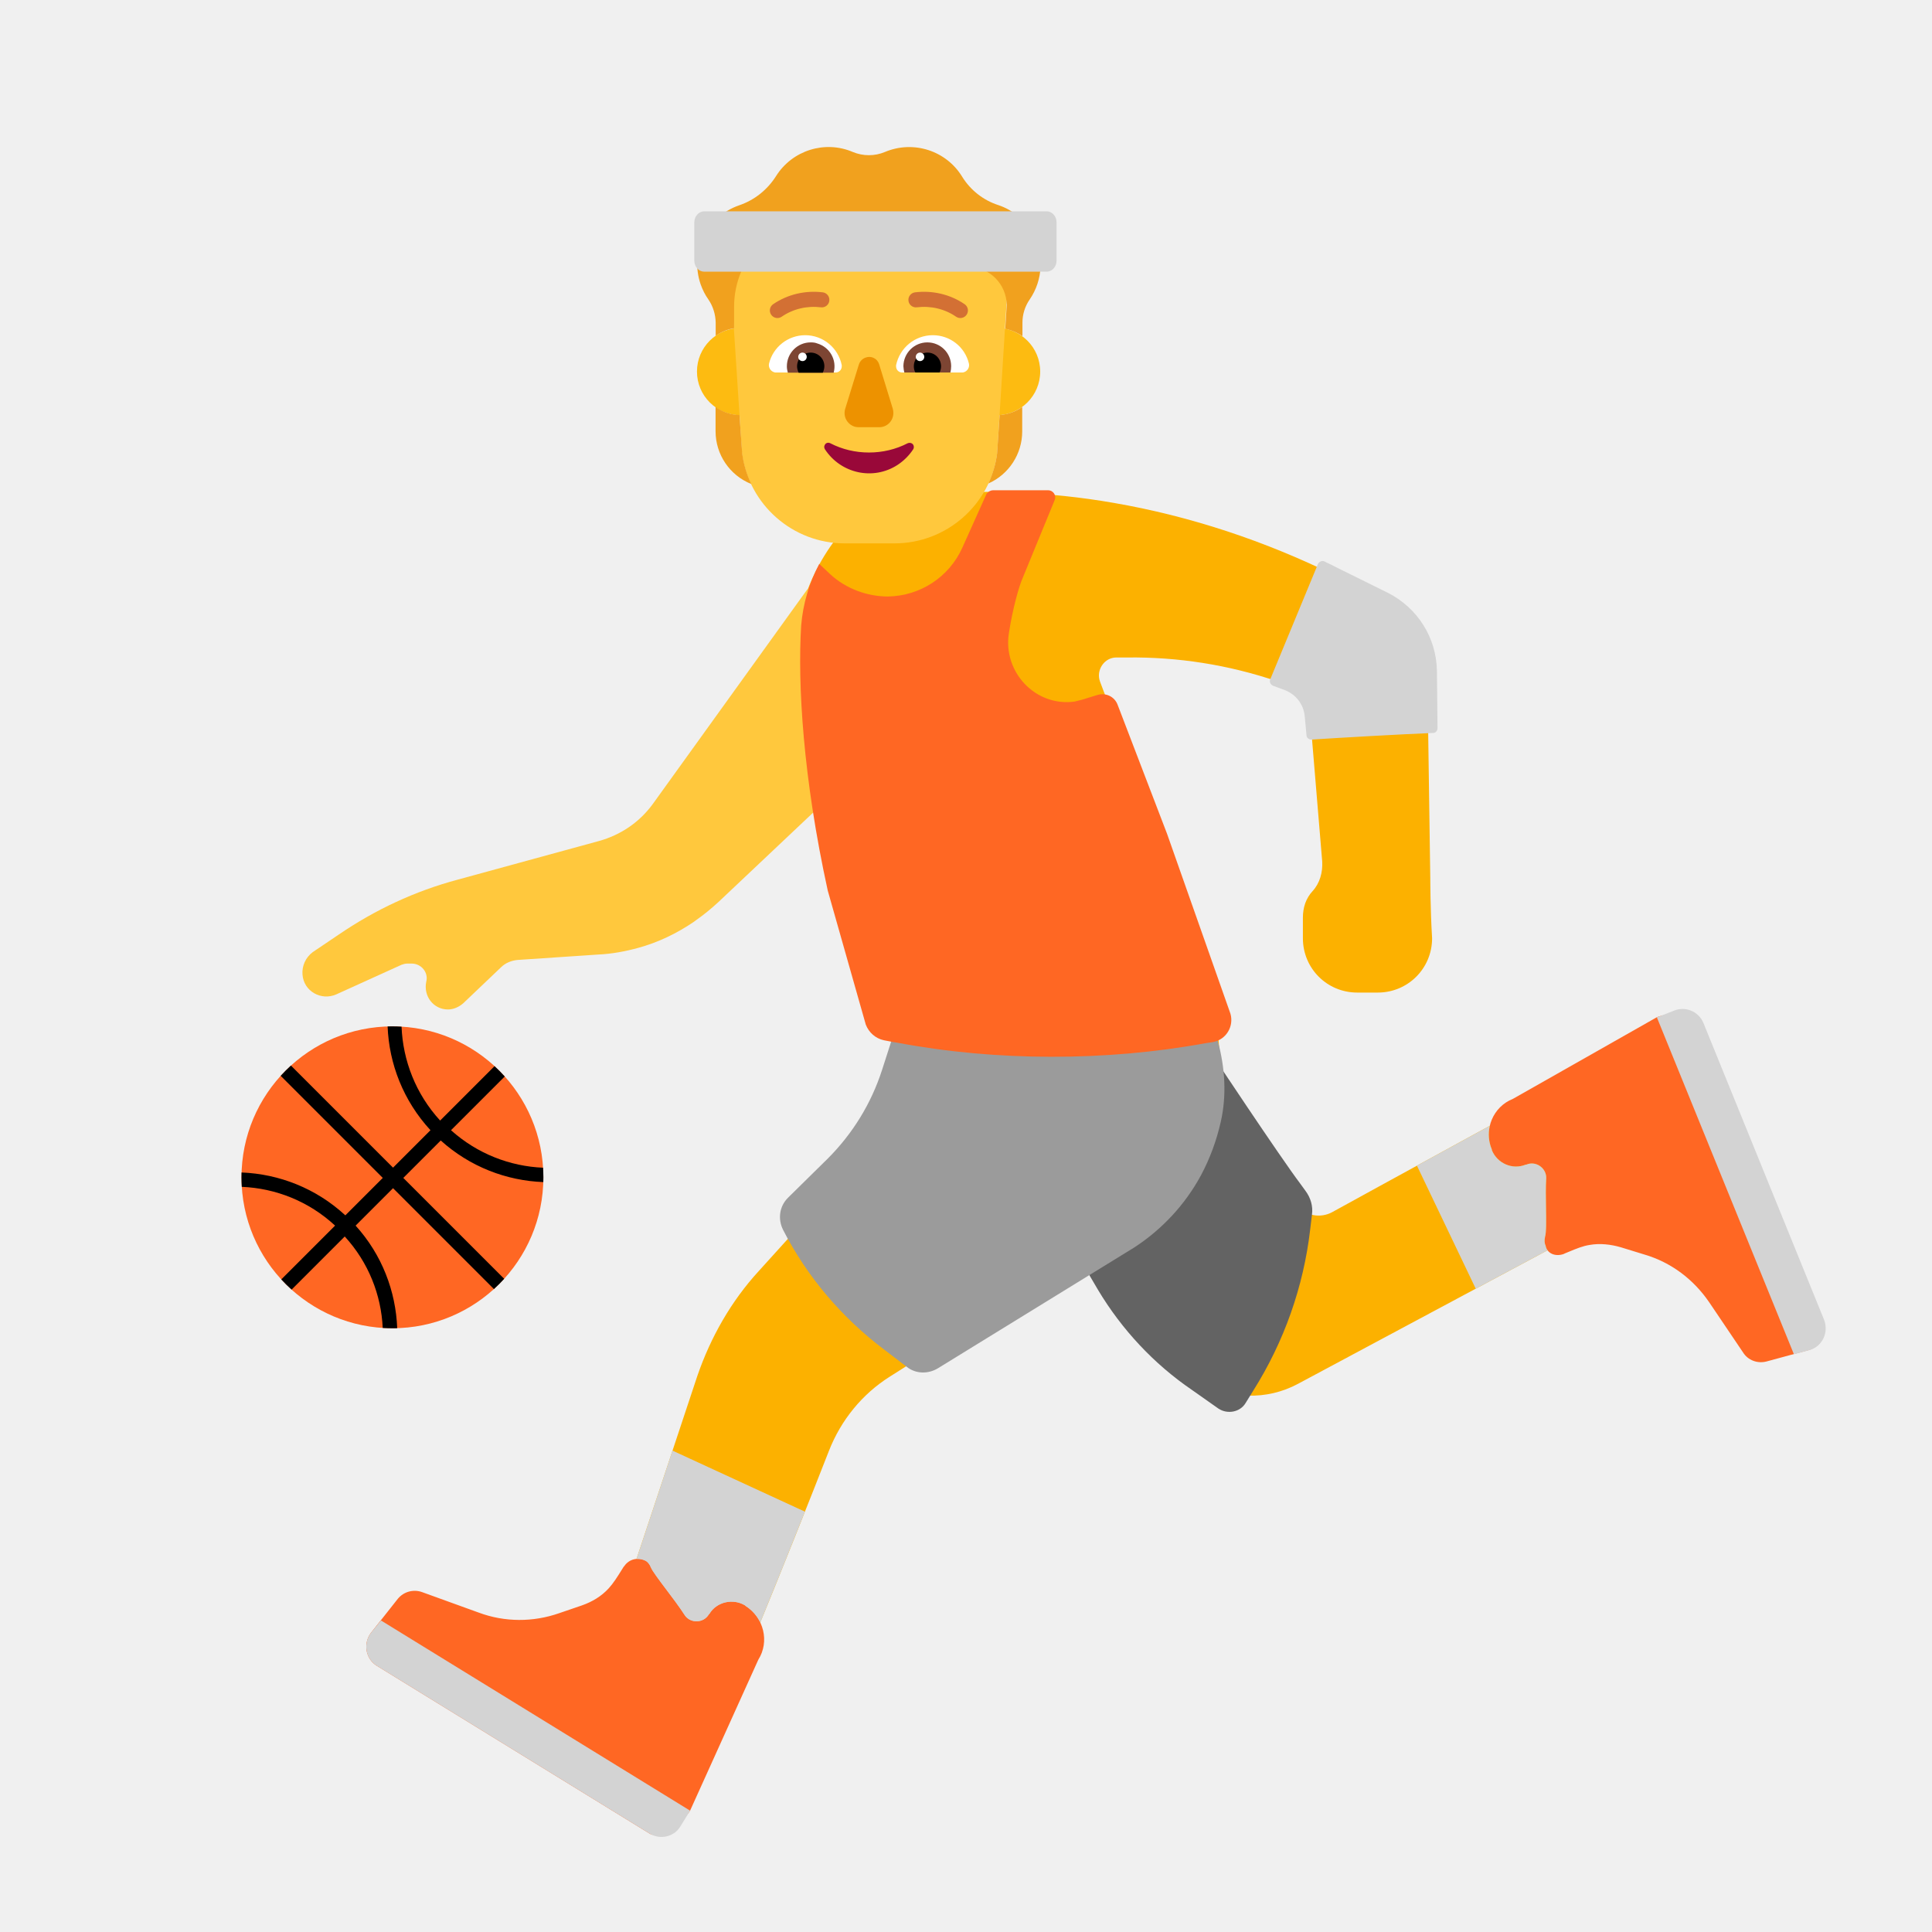
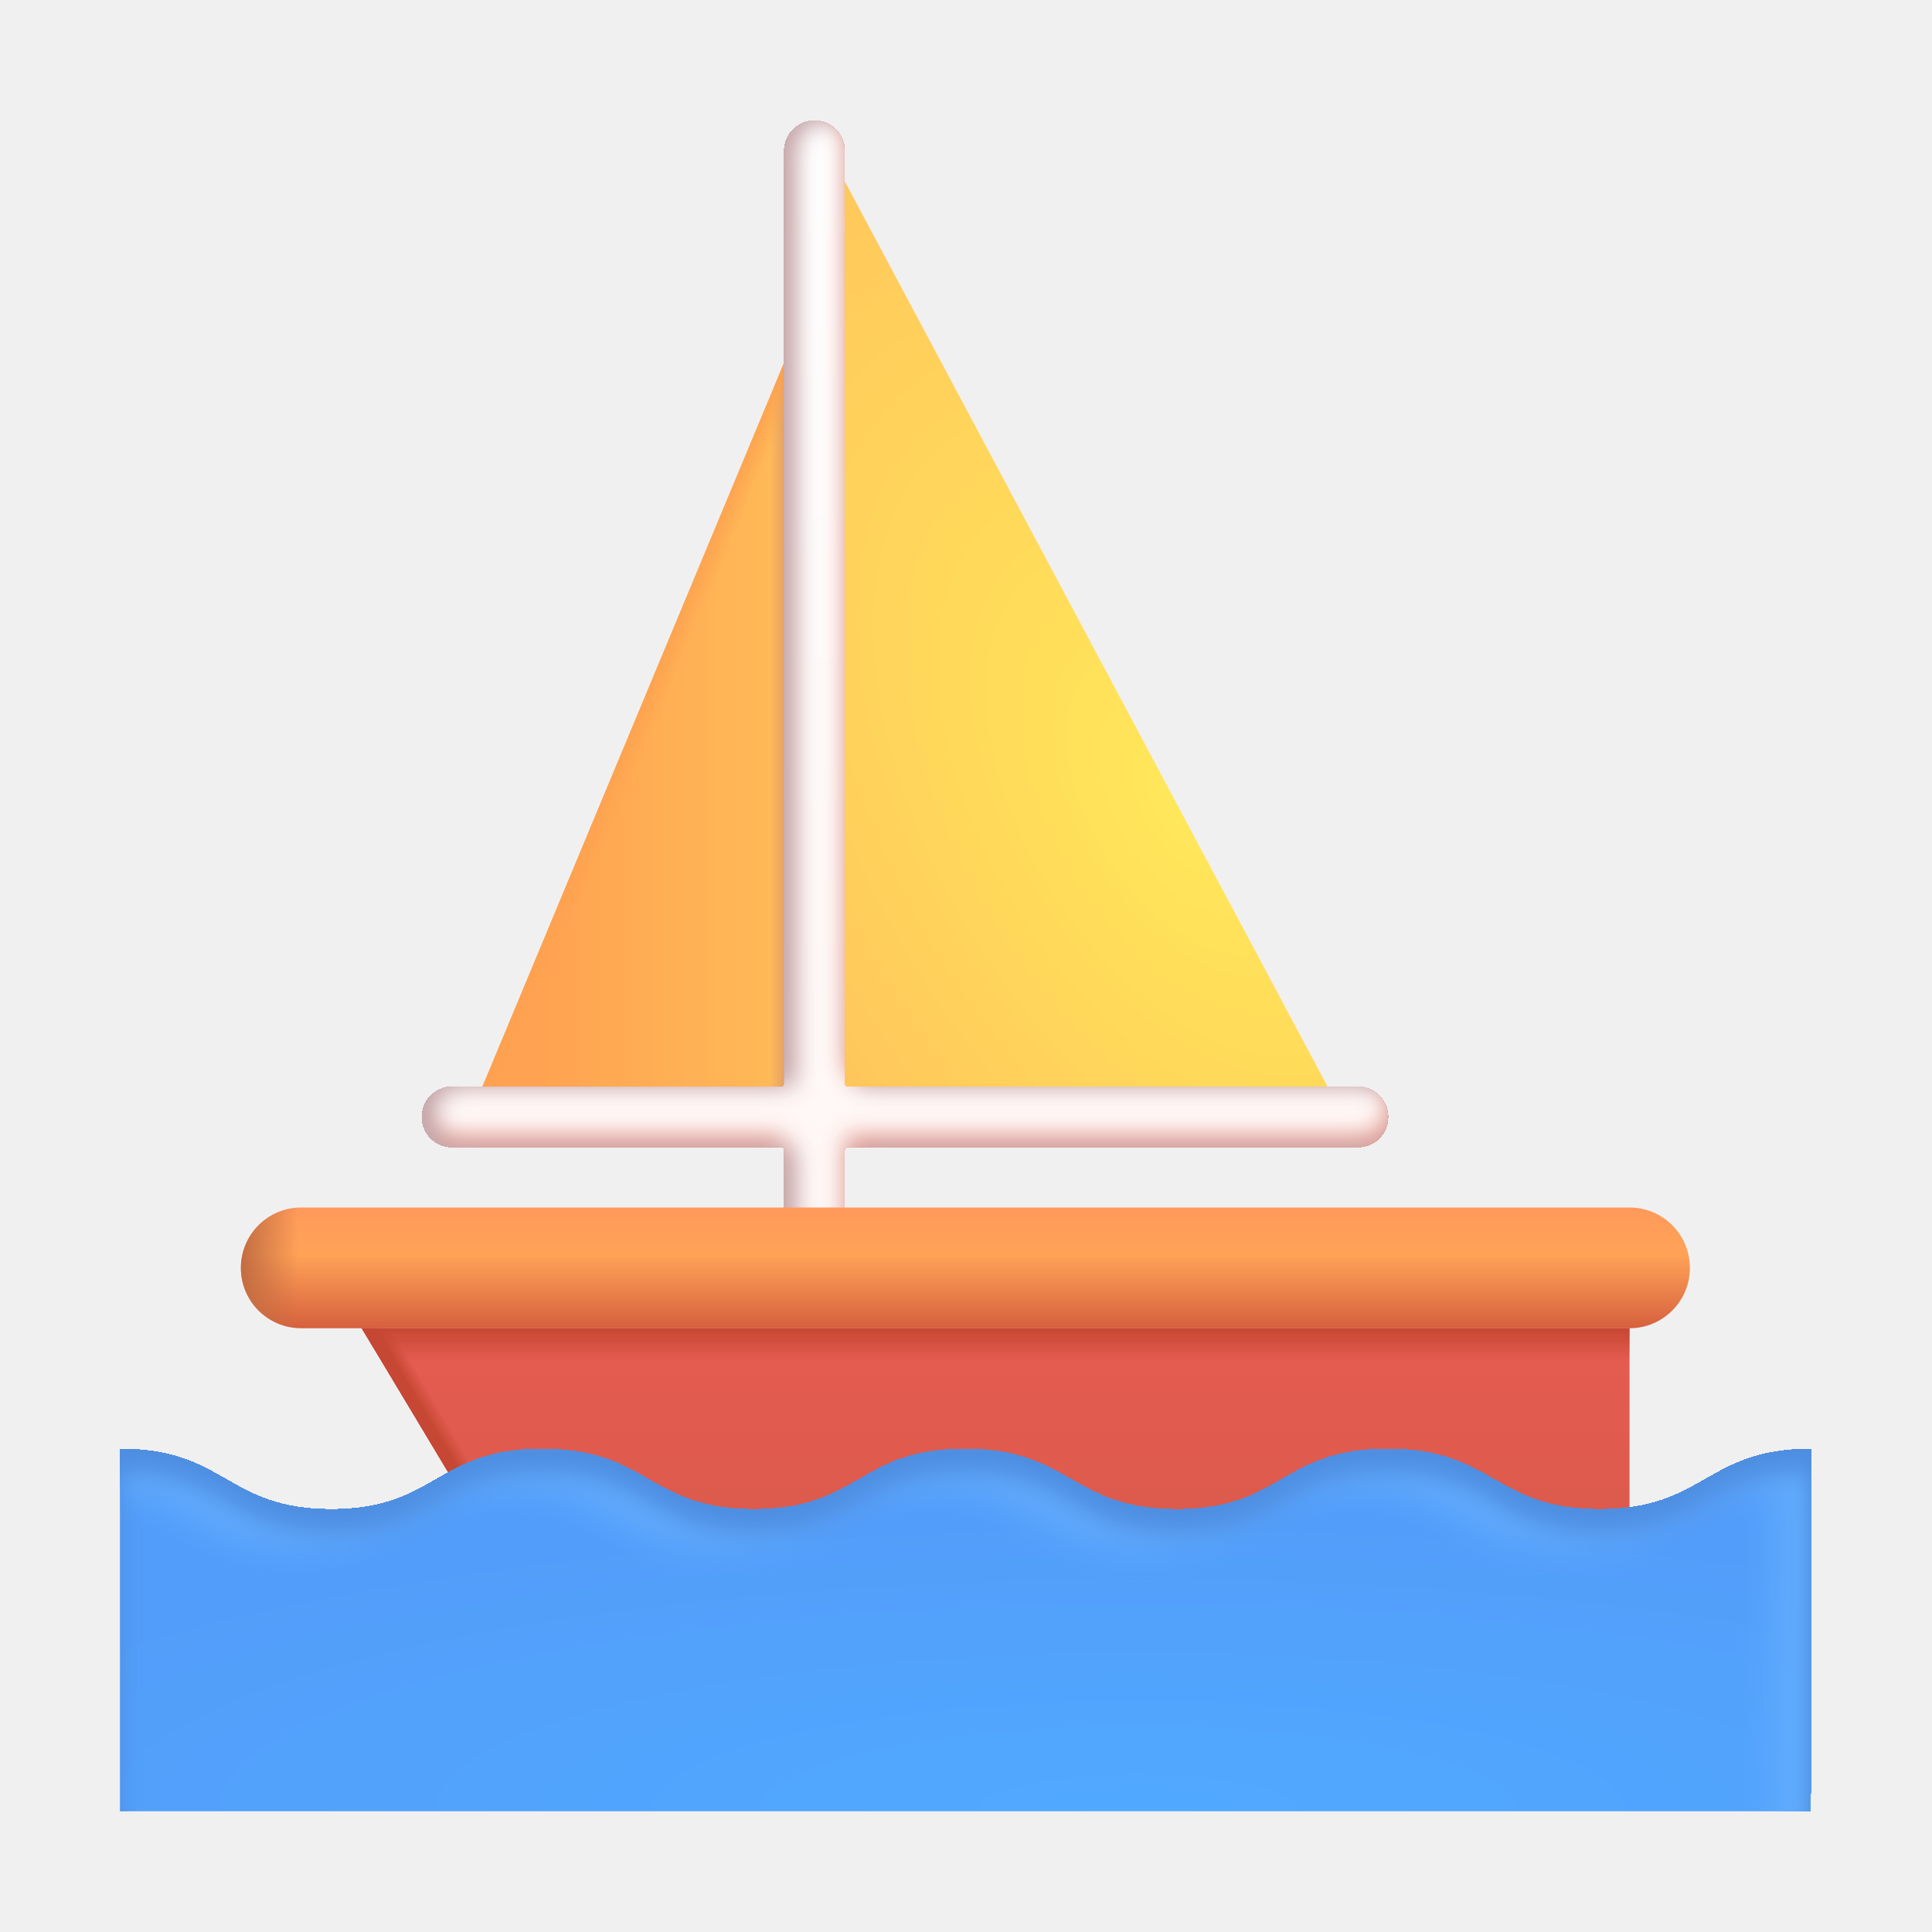
<svg xmlns="http://www.w3.org/2000/svg" width="32" height="32" viewBox="0 0 32 32" fill="none">
-   <path d="M23.69 14.55L23.64 11.08C23.63 10.59 23.35 10.14 22.91 9.93L22.11 9.53C20.95 8.96 19.72 8.55 18.45 8.33C17.36 8.14 16.25 8.1 15.16 8.2C14.64 8.25 14.17 8.51 13.85 8.92C13.29 9.65 13.06 10.57 13.2 11.47L13.31 12.17C13.46 13.16 13.72 14.14 14.08 15.07L14.84 17.04L17.67 18L20.17 17.04L19.58 14.89L18.22 11.29C18.15 11.1 18.29 10.89 18.49 10.89H18.67C19.51 10.88 20.34 11.01 21.14 11.28L21.39 11.37C21.56 11.43 21.67 11.58 21.69 11.75L21.9 14.27C21.91 14.45 21.86 14.63 21.74 14.76C21.63 14.88 21.58 15.03 21.58 15.2V15.54C21.58 16.04 21.98 16.44 22.48 16.44H22.82C23.32 16.44 23.72 16.04 23.72 15.54C23.69 15.05 23.69 14.55 23.69 14.55Z" fill="#FCB100" />
-   <path d="M11.4 29.58C10.92 30.35 10.24 29.82 10.24 29.82L6.3 27.39C6.18 27.32 6.15 27.16 6.23 27.05C6.36 26.87 6.55 26.76 6.77 26.74H6.81C7.2 26.7 7.59 26.72 7.97 26.79L9.1 27C9.4 27.06 9.7 26.98 9.93 26.79C10.19 26.57 10.39 26.28 10.5 25.95L11.55 22.79C11.77 22.15 12.11 21.55 12.57 21.05L14.27 19.17C14.69 18.7 14.91 18.08 14.86 17.45L14.83 17.05L15.75 17.2C16.75 17.36 17.75 17.37 18.75 17.24L20.17 17.05L20.22 17.72C20.237 17.965 20.218 18.214 20.164 18.456L21.49 19.97C21.63 20.14 21.87 20.18 22.06 20.08C22.06 20.08 26.93 17.4 27.25 17.27C28.07 16.94 28.3 17.75 28.3 17.75L29.97 21.95C30.02 22.07 29.95 22.22 29.84 22.26C29.64 22.33 29.42 22.3 29.24 22.19L29.2 22.17C28.87 21.97 28.58 21.73 28.32 21.45L27.56 20.62C27.36 20.4 27.07 20.28 26.78 20.3C26.53 20.32 26.28 20.38 26.05 20.5C26.04 20.5 26.04 20.49 26.04 20.49L21.5 22.92C20.98 23.2 20.35 23.18 19.85 22.87C19.38 22.59 18.98 22.21 18.67 21.76L17.97 20.76L17.98 20.748L14.74 22.8C14.28 23.09 13.93 23.52 13.73 24.03C13.12 25.59 11.76 28.99 11.4 29.58Z" fill="#FCB100" />
-   <path d="M17.9 20.86C17.9 20.88 18.03 21.1 18.19 21.37C18.58 22.02 19.11 22.59 19.74 23.02L20.18 23.33C20.33 23.43 20.54 23.39 20.63 23.24L20.76 23.03C21.27 22.22 21.59 21.31 21.7 20.37L21.73 20.12C21.75 19.98 21.71 19.84 21.62 19.72L21.54 19.61C21.2 19.16 20.04 17.41 20.04 17.41L17.9 20.86Z" fill="#636363" />
-   <path d="M13.38 9.75L13.69 13.25L11.9 14.94C11.78 15.05 11.66 15.15 11.53 15.24L11.49 15.27C11.21 15.46 10.9 15.61 10.57 15.7C10.35 15.76 10.13 15.8 9.91 15.81L8.57 15.9C8.47 15.91 8.37 15.95 8.3 16.02L7.67 16.62C7.6 16.68 7.51 16.72 7.42 16.72C7.18 16.72 7.01 16.5 7.06 16.26C7.1 16.11 6.98 15.96 6.82 15.96H6.74C6.71 15.96 6.68 15.97 6.65 15.98L5.57 16.47C5.32 16.58 5.03 16.42 5.01 16.14C5 16 5.06 15.86 5.18 15.77L5.61 15.48C6.21 15.07 6.87 14.76 7.58 14.57L9.92 13.93C10.28 13.83 10.59 13.62 10.81 13.32L13.38 9.75Z" fill="#FFC83D" />
-   <path d="M14.92 17.06L16.18 17.28C17.06 17.44 17.96 17.43 18.84 17.28L19.97 17.08C20.07 17.06 20.16 17.14 20.17 17.24C20.29 17.68 20.32 18.14 20.22 18.58C20.15 18.89 20.04 19.19 19.89 19.47C19.63 19.95 19.25 20.36 18.79 20.66L15.54 22.66C15.38 22.76 15.17 22.76 15.02 22.64L14.64 22.35C13.94 21.82 13.37 21.15 12.97 20.37C12.88 20.19 12.91 19.98 13.05 19.84L13.71 19.19C14.12 18.78 14.43 18.28 14.61 17.72L14.8 17.13C14.82 17.08 14.87 17.05 14.92 17.06Z" fill="#9B9B9B" />
-   <path d="M6.5 22C7.881 22 9 20.881 9 19.5C9 18.119 7.881 17 6.5 17C5.119 17 4 18.119 4 19.5C4 20.881 5.119 22 6.5 22Z" fill="#FF6723" />
-   <path d="M8.999 19.579C9 19.553 9 19.526 9 19.5C9 19.447 8.998 19.393 8.995 19.341C8.448 19.318 7.906 19.111 7.47 18.72L8.36 17.83C8.307 17.77 8.25 17.713 8.191 17.659L7.29 18.56C6.885 18.118 6.673 17.564 6.651 17.005C6.601 17.002 6.551 17 6.5 17C6.473 17 6.447 17 6.42 17.001C6.444 17.621 6.681 18.233 7.13 18.72L6.51 19.34L4.819 17.649C4.76 17.703 4.703 17.76 4.649 17.819L6.34 19.51L5.72 20.13C5.234 19.681 4.621 19.444 4.001 19.42C4 19.447 4 19.473 4 19.5C4 19.553 4.002 19.606 4.005 19.658C4.563 19.681 5.113 19.895 5.55 20.3L4.659 21.191C4.713 21.25 4.77 21.306 4.83 21.36L5.71 20.48C6.105 20.911 6.314 21.45 6.339 21.995C6.392 21.998 6.446 22 6.5 22C6.526 22 6.553 22 6.579 21.999C6.556 21.388 6.327 20.782 5.89 20.3L6.51 19.68L8.181 21.351C8.24 21.297 8.297 21.24 8.351 21.181L6.68 19.51L7.3 18.89C7.783 19.326 8.388 19.556 8.999 19.579Z" fill="black" />
-   <path d="M12.06 28.13C12.46 27.18 12.93 26.02 13.32 25.04L11.14 24.04L10.51 25.95C10.43 26.19 10.31 26.4 10.14 26.59C10.66 26.99 11.49 27.67 12.06 28.13Z" fill="#D3D3D3" />
-   <path d="M14.714 17.244C14.687 17.239 14.662 17.234 14.64 17.23C14.5 17.2 14.39 17.1 14.34 16.97L13.71 14.75C13.3 12.88 13.21 11.33 13.27 10.36C13.3 10 13.4 9.66 13.57 9.34L13.75 9.51C14.01 9.75 14.36 9.88 14.71 9.88C15.24 9.87 15.72 9.56 15.94 9.07L16.34 8.18C16.37 8.14 16.41 8.12 16.45 8.12H17.36C17.44 8.12 17.5 8.2 17.47 8.28L16.94 9.57C16.88 9.7 16.77 10.09 16.71 10.49C16.61 11.13 17.15 11.71 17.8 11.62L17.92 11.59L18.18 11.51C18.32 11.47 18.46 11.54 18.51 11.67L19.33 13.81L20.38 16.79C20.44 17 20.31 17.22 20.09 17.26L19.96 17.28C18.32 17.58 16.5 17.58 14.86 17.27C14.81 17.264 14.76 17.253 14.714 17.244Z" fill="#FF6723" />
-   <path d="M25.9 20.77L25.92 20.76L25.976 20.737C26.115 20.679 26.215 20.638 26.33 20.62C26.5 20.59 26.68 20.61 26.85 20.66L27.24 20.78C27.68 20.91 28.05 21.19 28.31 21.57L28.87 22.4C28.95 22.53 29.11 22.59 29.26 22.55L29.96 22.36C30.17 22.3 30.28 22.07 30.2 21.86L28.2 16.94C28.12 16.75 27.63 16.77 27.44 16.85L25.06 18.2C24.73 18.33 24.57 18.71 24.71 19.04V19.05C24.8 19.27 25.05 19.38 25.27 19.29H25.28C25.44 19.22 25.62 19.35 25.61 19.52C25.601 19.664 25.604 19.841 25.606 20.007C25.61 20.222 25.613 20.417 25.59 20.49C25.58 20.54 25.58 20.59 25.6 20.63C25.62 20.76 25.76 20.82 25.9 20.77Z" fill="#FF6723" />
-   <path d="M10.34 25.94L10.33 25.95L10.307 25.987C10.22 26.126 10.163 26.218 10.08 26.31C9.96 26.44 9.81 26.53 9.64 26.59L9.26 26.72C8.83 26.87 8.36 26.87 7.93 26.71L6.99 26.37C6.85 26.32 6.69 26.36 6.59 26.48L6.14 27.05C6.01 27.23 6.06 27.48 6.24 27.59L10.76 30.37C10.94 30.48 11.32 30.17 11.43 29.99L12.56 27.49C12.75 27.19 12.65 26.79 12.35 26.6L12.34 26.59C12.14 26.47 11.87 26.53 11.75 26.73L11.74 26.74C11.65 26.89 11.43 26.89 11.34 26.75C11.256 26.619 11.139 26.464 11.033 26.324C10.913 26.164 10.807 26.024 10.78 25.96C10.76 25.91 10.73 25.87 10.69 25.85C10.57 25.79 10.42 25.82 10.34 25.94Z" fill="#FF6723" />
-   <path d="M12.991 6.154C12.991 6.554 12.667 6.877 12.268 6.877C11.868 6.877 11.544 6.554 11.544 6.154C11.544 5.754 11.868 5.431 12.268 5.431C12.667 5.431 12.991 5.754 12.991 6.154ZM17.229 6.154C17.229 6.554 16.905 6.877 16.506 6.877C16.106 6.877 15.783 6.554 15.783 6.154C15.783 5.754 16.106 5.431 16.506 5.431C16.905 5.431 17.229 5.754 17.229 6.154Z" fill="#FDBB11" />
-   <path d="M14.886 2.963H13.913C12.822 2.963 12.002 3.875 12.127 5.005L12.29 7.512C12.406 8.363 13.132 9 13.99 9H14.816C15.674 9 16.404 8.363 16.516 7.512L16.673 5.005C16.804 4.019 16.112 3.11 15.123 2.979C15.046 2.966 14.966 2.963 14.886 2.963Z" fill="#FFC83D" />
-   <path d="M14.393 7.495C14.169 7.495 13.951 7.444 13.753 7.342C13.718 7.323 13.676 7.335 13.66 7.371C13.647 7.393 13.65 7.419 13.663 7.441C13.926 7.844 14.463 7.963 14.867 7.7C14.969 7.633 15.059 7.543 15.126 7.441C15.145 7.409 15.136 7.364 15.104 7.345C15.081 7.332 15.056 7.332 15.033 7.342C14.835 7.444 14.617 7.495 14.393 7.495Z" fill="#990839" />
-   <path d="M14.227 6.033L13.999 6.772C13.961 6.897 14.031 7.028 14.156 7.067C14.179 7.073 14.201 7.076 14.224 7.076H14.563C14.694 7.076 14.797 6.971 14.797 6.839C14.797 6.817 14.793 6.791 14.787 6.769L14.56 6.029C14.531 5.94 14.432 5.889 14.342 5.921C14.284 5.94 14.246 5.981 14.227 6.033Z" fill="#ED9200" />
-   <path d="M12.738 6.02C12.806 5.744 13.055 5.552 13.337 5.552C13.631 5.552 13.884 5.76 13.942 6.049V6.068C13.942 6.125 13.897 6.17 13.839 6.17H12.857C12.847 6.17 12.838 6.17 12.828 6.167C12.764 6.151 12.722 6.084 12.738 6.02Z" fill="white" />
-   <path d="M16.048 6.02C15.981 5.744 15.735 5.552 15.45 5.552C15.155 5.552 14.902 5.76 14.842 6.049V6.068C14.842 6.125 14.886 6.17 14.944 6.17H15.93C15.94 6.17 15.949 6.17 15.959 6.167C16.023 6.151 16.064 6.084 16.048 6.02Z" fill="white" />
-   <path d="M13.033 6.068C13.033 5.847 13.209 5.671 13.427 5.671C13.465 5.671 13.5 5.674 13.532 5.687C13.744 5.748 13.865 5.962 13.808 6.173H13.049C13.039 6.138 13.033 6.103 13.033 6.068Z" fill="#7D4533" />
-   <path d="M15.754 6.065C15.754 5.847 15.578 5.671 15.36 5.671C15.142 5.671 14.966 5.847 14.963 6.065C14.966 6.1 14.969 6.135 14.979 6.17H15.741C15.75 6.135 15.754 6.1 15.754 6.065Z" fill="#7D4533" />
-   <path d="M13.427 5.84C13.551 5.84 13.654 5.94 13.654 6.065C13.654 6.103 13.644 6.138 13.628 6.173H13.228C13.212 6.138 13.202 6.103 13.202 6.068C13.202 5.943 13.302 5.84 13.427 5.84Z" fill="black" />
-   <path d="M15.363 5.84C15.238 5.84 15.136 5.94 15.136 6.065C15.136 6.103 15.142 6.138 15.162 6.17H15.562C15.578 6.138 15.587 6.103 15.587 6.068C15.587 5.943 15.488 5.84 15.363 5.84Z" fill="black" />
-   <path d="M13.362 5.911C13.362 5.95 13.331 5.981 13.292 5.981C13.253 5.981 13.221 5.95 13.221 5.911C13.221 5.872 13.253 5.84 13.292 5.84C13.331 5.84 13.362 5.872 13.362 5.911Z" fill="white" />
-   <path d="M15.309 5.911C15.309 5.95 15.277 5.981 15.238 5.981C15.2 5.981 15.168 5.95 15.168 5.911C15.168 5.872 15.2 5.84 15.238 5.84C15.277 5.84 15.309 5.872 15.309 5.911Z" fill="white" />
-   <path d="M12.947 5.246C13.135 5.116 13.367 5.062 13.597 5.09C13.665 5.099 13.728 5.05 13.736 4.982C13.745 4.913 13.696 4.851 13.628 4.842C13.339 4.807 13.046 4.874 12.805 5.039C12.748 5.079 12.734 5.156 12.773 5.213C12.812 5.27 12.89 5.285 12.947 5.246Z" fill="#D37034" />
-   <path d="M15.978 5.039C15.737 4.874 15.444 4.807 15.156 4.842C15.087 4.851 15.038 4.913 15.047 4.982C15.055 5.05 15.118 5.099 15.186 5.09C15.416 5.062 15.648 5.116 15.836 5.246C15.893 5.285 15.971 5.27 16.01 5.213C16.049 5.156 16.035 5.079 15.978 5.039Z" fill="#D37034" />
-   <path d="M17.098 3.859C16.973 3.641 16.775 3.478 16.538 3.398C16.288 3.318 16.077 3.152 15.939 2.931C15.673 2.492 15.126 2.319 14.655 2.518C14.486 2.588 14.297 2.588 14.127 2.518C13.663 2.319 13.122 2.489 12.853 2.918C12.709 3.145 12.495 3.315 12.242 3.401C11.704 3.587 11.419 4.173 11.605 4.71C11.637 4.8 11.678 4.883 11.733 4.96C11.81 5.072 11.851 5.207 11.854 5.341V5.562C11.944 5.498 12.05 5.453 12.159 5.437V5.428V5.079C12.159 4.262 12.818 3.603 13.634 3.603H14.198C14.316 3.603 14.425 3.676 14.47 3.789C14.643 4.173 15.027 4.419 15.446 4.419H16.064C16.4 4.435 16.666 4.707 16.675 5.047L16.65 5.447L16.663 5.45H16.669C16.765 5.472 16.855 5.511 16.935 5.568V5.344C16.935 5.207 16.976 5.075 17.053 4.963C17.28 4.634 17.296 4.205 17.098 3.859ZM12.248 6.874C12.104 6.871 11.967 6.823 11.852 6.74V7.143C11.852 7.527 12.085 7.873 12.444 8.017C12.367 7.857 12.316 7.684 12.293 7.508L12.248 6.874ZM16.371 8.008C16.442 7.851 16.493 7.684 16.515 7.511L16.557 6.874C16.691 6.865 16.823 6.82 16.931 6.74V7.146C16.931 7.518 16.711 7.857 16.371 8.008Z" fill="#F1A11E" />
-   <path d="M11.665 3.5H17.335C17.426 3.5 17.5 3.582 17.5 3.683V4.317C17.5 4.418 17.426 4.5 17.335 4.5H11.665C11.574 4.5 11.5 4.418 11.5 4.317V3.683C11.5 3.582 11.574 3.5 11.665 3.5Z" fill="#D3D3D3" />
-   <path d="M21.61 11.86L21.64 12.18C21.64 12.22 21.68 12.25 21.72 12.25C22.18 12.22 23.22 12.16 23.74 12.14C23.78 12.14 23.81 12.1 23.81 12.06L23.8 11.11C23.79 10.56 23.48 10.07 22.99 9.82L22.1 9.38C22.075 9.365 22.047 9.352 22.02 9.34C21.992 9.327 21.965 9.315 21.94 9.3C21.9 9.28 21.85 9.3 21.83 9.34L21.04 11.25C21.02 11.29 21.04 11.34 21.09 11.36L21.28 11.43C21.46 11.5 21.59 11.66 21.61 11.86Z" fill="#D3D3D3" />
-   <path d="M25.632 20.709C25.616 20.686 25.605 20.66 25.6 20.63C25.58 20.59 25.58 20.54 25.59 20.49C25.613 20.417 25.61 20.222 25.607 20.007C25.604 19.841 25.601 19.664 25.61 19.52C25.62 19.35 25.44 19.22 25.28 19.29H25.27C25.05 19.38 24.8 19.27 24.71 19.05V19.04C24.655 18.911 24.646 18.773 24.676 18.647C24.26 18.874 23.843 19.102 23.469 19.307L24.443 21.345L25.632 20.709Z" fill="#D3D3D3" />
-   <path d="M12.593 26.873C12.848 26.251 13.106 25.607 13.332 25.038L11.139 24.027L10.543 25.821C10.593 25.817 10.644 25.827 10.69 25.85C10.73 25.87 10.76 25.91 10.78 25.96C10.807 26.024 10.913 26.164 11.033 26.324C11.139 26.464 11.256 26.619 11.34 26.75C11.43 26.89 11.65 26.89 11.74 26.74L11.75 26.73C11.87 26.53 12.14 26.47 12.34 26.59L12.35 26.6C12.459 26.669 12.541 26.765 12.593 26.873Z" fill="#D3D3D3" />
-   <path d="M6.14 27.05L6.31 26.84L11.43 29.99L11.27 30.25C11.17 30.42 10.94 30.48 10.76 30.37L6.24 27.59C6.06 27.48 6.01 27.23 6.14 27.05Z" fill="#D3D3D3" />
-   <path d="M29.713 22.431L29.973 22.361C30.183 22.301 30.293 22.071 30.213 21.861L28.213 16.941C28.133 16.751 27.913 16.661 27.723 16.741L27.443 16.851L29.713 22.431Z" fill="#D3D3D3" />
+   <path d="M21.99 18L13.99 3V18H21.99Z" fill="url(#paint0_radial_18_12128)" />
+   <path d="M7.99 18L12.99 6V18H7.99Z" fill="url(#paint1_linear_18_12128)" />
+   <path d="M7.99 18L12.99 6V18H7.99Z" fill="url(#paint2_linear_18_12128)" />
+   <path d="M7.99 18L12.99 6V18H7.99Z" fill="url(#paint3_linear_18_12128)" />
+   <g filter="url(#filter0_i_18_12128)">
+     <path d="M13.49 2C13.214 2 12.99 2.224 12.99 2.5V17.95C12.99 17.978 12.968 18 12.94 18H7.49C7.214 18 6.99 18.224 6.99 18.5C6.99 18.776 7.214 19 7.49 19H12.94C12.968 19 12.99 19.022 12.99 19.05V20.687C12.99 20.963 13.214 21.187 13.49 21.187C13.766 21.187 13.99 20.963 13.99 20.687V19.05C13.99 19.022 14.012 19 14.04 19H22.49C22.766 19 22.99 18.776 22.99 18.5C22.99 18.224 22.766 18 22.49 18H14.04C14.012 18 13.99 17.978 13.99 17.95V2.5C13.99 2.224 13.766 2 13.49 2Z" fill="url(#paint4_linear_18_12128)" />
+   </g>
+   <g filter="url(#filter1_ii_18_12128)">
+     <path d="M13.49 2C13.214 2 12.99 2.224 12.99 2.5V17.95C12.99 17.978 12.968 18 12.94 18H7.49C7.214 18 6.99 18.224 6.99 18.5C6.99 18.776 7.214 19 7.49 19H12.94C12.968 19 12.99 19.022 12.99 19.05V20.687C12.99 20.963 13.214 21.187 13.49 21.187C13.766 21.187 13.99 20.963 13.99 20.687V19.05C13.99 19.022 14.012 19 14.04 19H22.49C22.766 19 22.99 18.776 22.99 18.5C22.99 18.224 22.766 18 22.49 18H14.04C14.012 18 13.99 17.978 13.99 17.95V2.5C13.99 2.224 13.766 2 13.49 2Z" fill="url(#paint5_linear_18_12128)" />
+   </g>
+   <rect x="3.99" y="20" width="24" height="2" rx="1" fill="url(#paint6_linear_18_12128)" />
+   <rect x="3.99" y="20" width="24" height="2" rx="1" fill="url(#paint7_linear_18_12128)" />
+   <path d="M8.99 27L5.99 22H26.99V27H8.99Z" fill="url(#paint8_linear_18_12128)" />
+   <path d="M8.99 27L5.99 22H26.99V27H8.99Z" fill="url(#paint9_linear_18_12128)" />
+   <path d="M8.99 27L5.99 22H26.99V27H8.99Z" fill="url(#paint10_linear_18_12128)" />
+   <g filter="url(#filter2_ii_18_12128)">
+     <path d="M30 24C28.25 24 28.25 25 26.49 25C24.74 25 24.74 24 22.98 24C21.23 24 21.24 25 19.49 25C17.74 25 17.73 24 15.98 24C14.23 24 14.24 25 12.49 25C10.74 25 10.73 24 8.98 24C7.23 24 7.23 25 5.49 25C3.74 25 3.74 24 1.99 24V30H29.99L30 24Z" fill="url(#paint11_radial_18_12128)" />
+   </g>
+   <defs>
+     <filter id="filter0_i_18_12128" x="6.99" y="1.8" width="16" height="19.387" filterUnits="userSpaceOnUse" color-interpolation-filters="sRGB">
+       <feFlood flood-opacity="0" result="BackgroundImageFix" />
+       <feBlend mode="normal" in="SourceGraphic" in2="BackgroundImageFix" result="shape" />
+       <feColorMatrix in="SourceAlpha" type="matrix" values="0 0 0 0 0 0 0 0 0 0 0 0 0 0 0 0 0 0 127 0" result="hardAlpha" />
+       <feOffset dy="-0.2" />
+       <feGaussianBlur stdDeviation="0.2" />
+       <feComposite in2="hardAlpha" operator="arithmetic" k2="-1" k3="1" />
+       <feColorMatrix type="matrix" values="0 0 0 0 0.902 0 0 0 0 0.612 0 0 0 0 0.576 0 0 0 1 0" />
+       <feBlend mode="normal" in2="shape" result="effect1_innerShadow_18_12128" />
+     </filter>
+     <filter id="filter1_ii_18_12128" x="6.99" y="1.8" width="16.2" height="19.387" filterUnits="userSpaceOnUse" color-interpolation-filters="sRGB">
+       <feFlood flood-opacity="0" result="BackgroundImageFix" />
+       <feBlend mode="normal" in="SourceGraphic" in2="BackgroundImageFix" result="shape" />
+       <feColorMatrix in="SourceAlpha" type="matrix" values="0 0 0 0 0 0 0 0 0 0 0 0 0 0 0 0 0 0 127 0" result="hardAlpha" />
+       <feOffset dy="-0.2" />
+       <feGaussianBlur stdDeviation="0.2" />
+       <feComposite in2="hardAlpha" operator="arithmetic" k2="-1" k3="1" />
+       <feColorMatrix type="matrix" values="0 0 0 0 0.902 0 0 0 0 0.612 0 0 0 0 0.576 0 0 0 1 0" />
+       <feBlend mode="normal" in2="shape" result="effect1_innerShadow_18_12128" />
+       <feColorMatrix in="SourceAlpha" type="matrix" values="0 0 0 0 0 0 0 0 0 0 0 0 0 0 0 0 0 0 127 0" result="hardAlpha" />
+       <feOffset dx="0.2" />
+       <feGaussianBlur stdDeviation="0.2" />
+       <feComposite in2="hardAlpha" operator="arithmetic" k2="-1" k3="1" />
+       <feColorMatrix type="matrix" values="0 0 0 0 0.769 0 0 0 0 0.663 0 0 0 0 0.678 0 0 0 1 0" />
+       <feBlend mode="normal" in2="effect1_innerShadow_18_12128" result="effect2_innerShadow_18_12128" />
+     </filter>
+     <filter id="filter2_ii_18_12128" x="1.39" y="24" width="28.61" height="6.6" filterUnits="userSpaceOnUse" color-interpolation-filters="sRGB">
+       <feFlood flood-opacity="0" result="BackgroundImageFix" />
+       <feBlend mode="normal" in="SourceGraphic" in2="BackgroundImageFix" result="shape" />
+       <feColorMatrix in="SourceAlpha" type="matrix" values="0 0 0 0 0 0 0 0 0 0 0 0 0 0 0 0 0 0 127 0" result="hardAlpha" />
+       <feOffset dx="-0.6" dy="0.6" />
+       <feGaussianBlur stdDeviation="0.3" />
+       <feComposite in2="hardAlpha" operator="arithmetic" k2="-1" k3="1" />
+       <feColorMatrix type="matrix" values="0 0 0 0 0.384 0 0 0 0 0.675 0 0 0 0 0.996 0 0 0 1 0" />
+       <feBlend mode="normal" in2="shape" result="effect1_innerShadow_18_12128" />
+       <feColorMatrix in="SourceAlpha" type="matrix" values="0 0 0 0 0 0 0 0 0 0 0 0 0 0 0 0 0 0 127 0" result="hardAlpha" />
+       <feOffset dy="0.4" />
+       <feGaussianBlur stdDeviation="0.2" />
+       <feComposite in2="hardAlpha" operator="arithmetic" k2="-1" k3="1" />
+       <feColorMatrix type="matrix" values="0 0 0 0 0.306 0 0 0 0 0.557 0 0 0 0 0.882 0 0 0 1 0" />
+       <feBlend mode="normal" in2="effect1_innerShadow_18_12128" result="effect2_innerShadow_18_12128" />
+     </filter>
+     <radialGradient id="paint0_radial_18_12128" cx="0" cy="0" r="1" gradientUnits="userSpaceOnUse" gradientTransform="translate(19.6885 13.3201) rotate(147.763) scale(7.10152 12.2009)">
+       <stop stop-color="#FFE85A" />
+       <stop offset="1" stop-color="#FFC75B" />
+     </radialGradient>
+     <linearGradient id="paint1_linear_18_12128" x1="8.811" y1="16.188" x2="12.99" y2="16.188" gradientUnits="userSpaceOnUse">
+       <stop stop-color="#FFA251" />
+       <stop offset="1" stop-color="#FFBA57" />
+     </linearGradient>
+     <linearGradient id="paint2_linear_18_12128" x1="13.103" y1="15.449" x2="12.752" y2="15.449" gradientUnits="userSpaceOnUse">
+       <stop stop-color="#D7976C" />
+       <stop offset="1" stop-color="#D7976C" stop-opacity="0" />
+     </linearGradient>
+     <linearGradient id="paint3_linear_18_12128" x1="10.49" y1="11.844" x2="10.865" y2="12" gradientUnits="userSpaceOnUse">
+       <stop stop-color="#FDA150" />
+       <stop offset="1" stop-color="#FDA150" stop-opacity="0" />
+     </linearGradient>
+     <linearGradient id="paint4_linear_18_12128" x1="13.99" y1="19.152" x2="13.99" y2="2.677" gradientUnits="userSpaceOnUse">
+       <stop stop-color="#FFF8F6" />
+       <stop offset="1" stop-color="white" />
+     </linearGradient>
+     <linearGradient id="paint5_linear_18_12128" x1="13.99" y1="19.152" x2="13.99" y2="2.677" gradientUnits="userSpaceOnUse">
+       <stop stop-color="#FFF8F6" />
+       <stop offset="1" stop-color="white" />
+     </linearGradient>
+     <linearGradient id="paint6_linear_18_12128" x1="15.99" y1="18.5" x2="15.99" y2="26.5" gradientUnits="userSpaceOnUse">
+       <stop offset="0.1" stop-color="#FE915D" />
+       <stop offset="0.285" stop-color="#FFA357" />
+       <stop offset="0.494" stop-color="#C74735" />
+     </linearGradient>
+     <linearGradient id="paint7_linear_18_12128" x1="3.99" y1="21" x2="4.936" y2="21" gradientUnits="userSpaceOnUse">
+       <stop stop-color="#C36C42" />
+       <stop offset="1" stop-color="#C36C42" stop-opacity="0" />
+     </linearGradient>
+     <linearGradient id="paint8_linear_18_12128" x1="16.49" y1="22" x2="16.49" y2="25.746" gradientUnits="userSpaceOnUse">
+       <stop stop-color="#E65B50" />
+       <stop offset="1" stop-color="#DA5B4C" />
+     </linearGradient>
+     <linearGradient id="paint9_linear_18_12128" x1="16.49" y1="22" x2="16.49" y2="22.539" gradientUnits="userSpaceOnUse">
+       <stop stop-color="#C64733" />
+       <stop offset="1" stop-color="#C64733" stop-opacity="0" />
+     </linearGradient>
+     <linearGradient id="paint10_linear_18_12128" x1="7" y1="23.677" x2="7.349" y2="23.471" gradientUnits="userSpaceOnUse">
+       <stop offset="0.418" stop-color="#C64733" />
+       <stop offset="1" stop-color="#C64733" stop-opacity="0" />
+     </linearGradient>
+     <radialGradient id="paint11_radial_18_12128" cx="0" cy="0" r="1" gradientUnits="userSpaceOnUse" gradientTransform="translate(18.8392 30) rotate(-90) scale(4.84893 21.462)">
+       <stop stop-color="#51A9FF" />
+       <stop offset="1" stop-color="#529DF9" />
+     </radialGradient>
+   </defs>
</svg>
